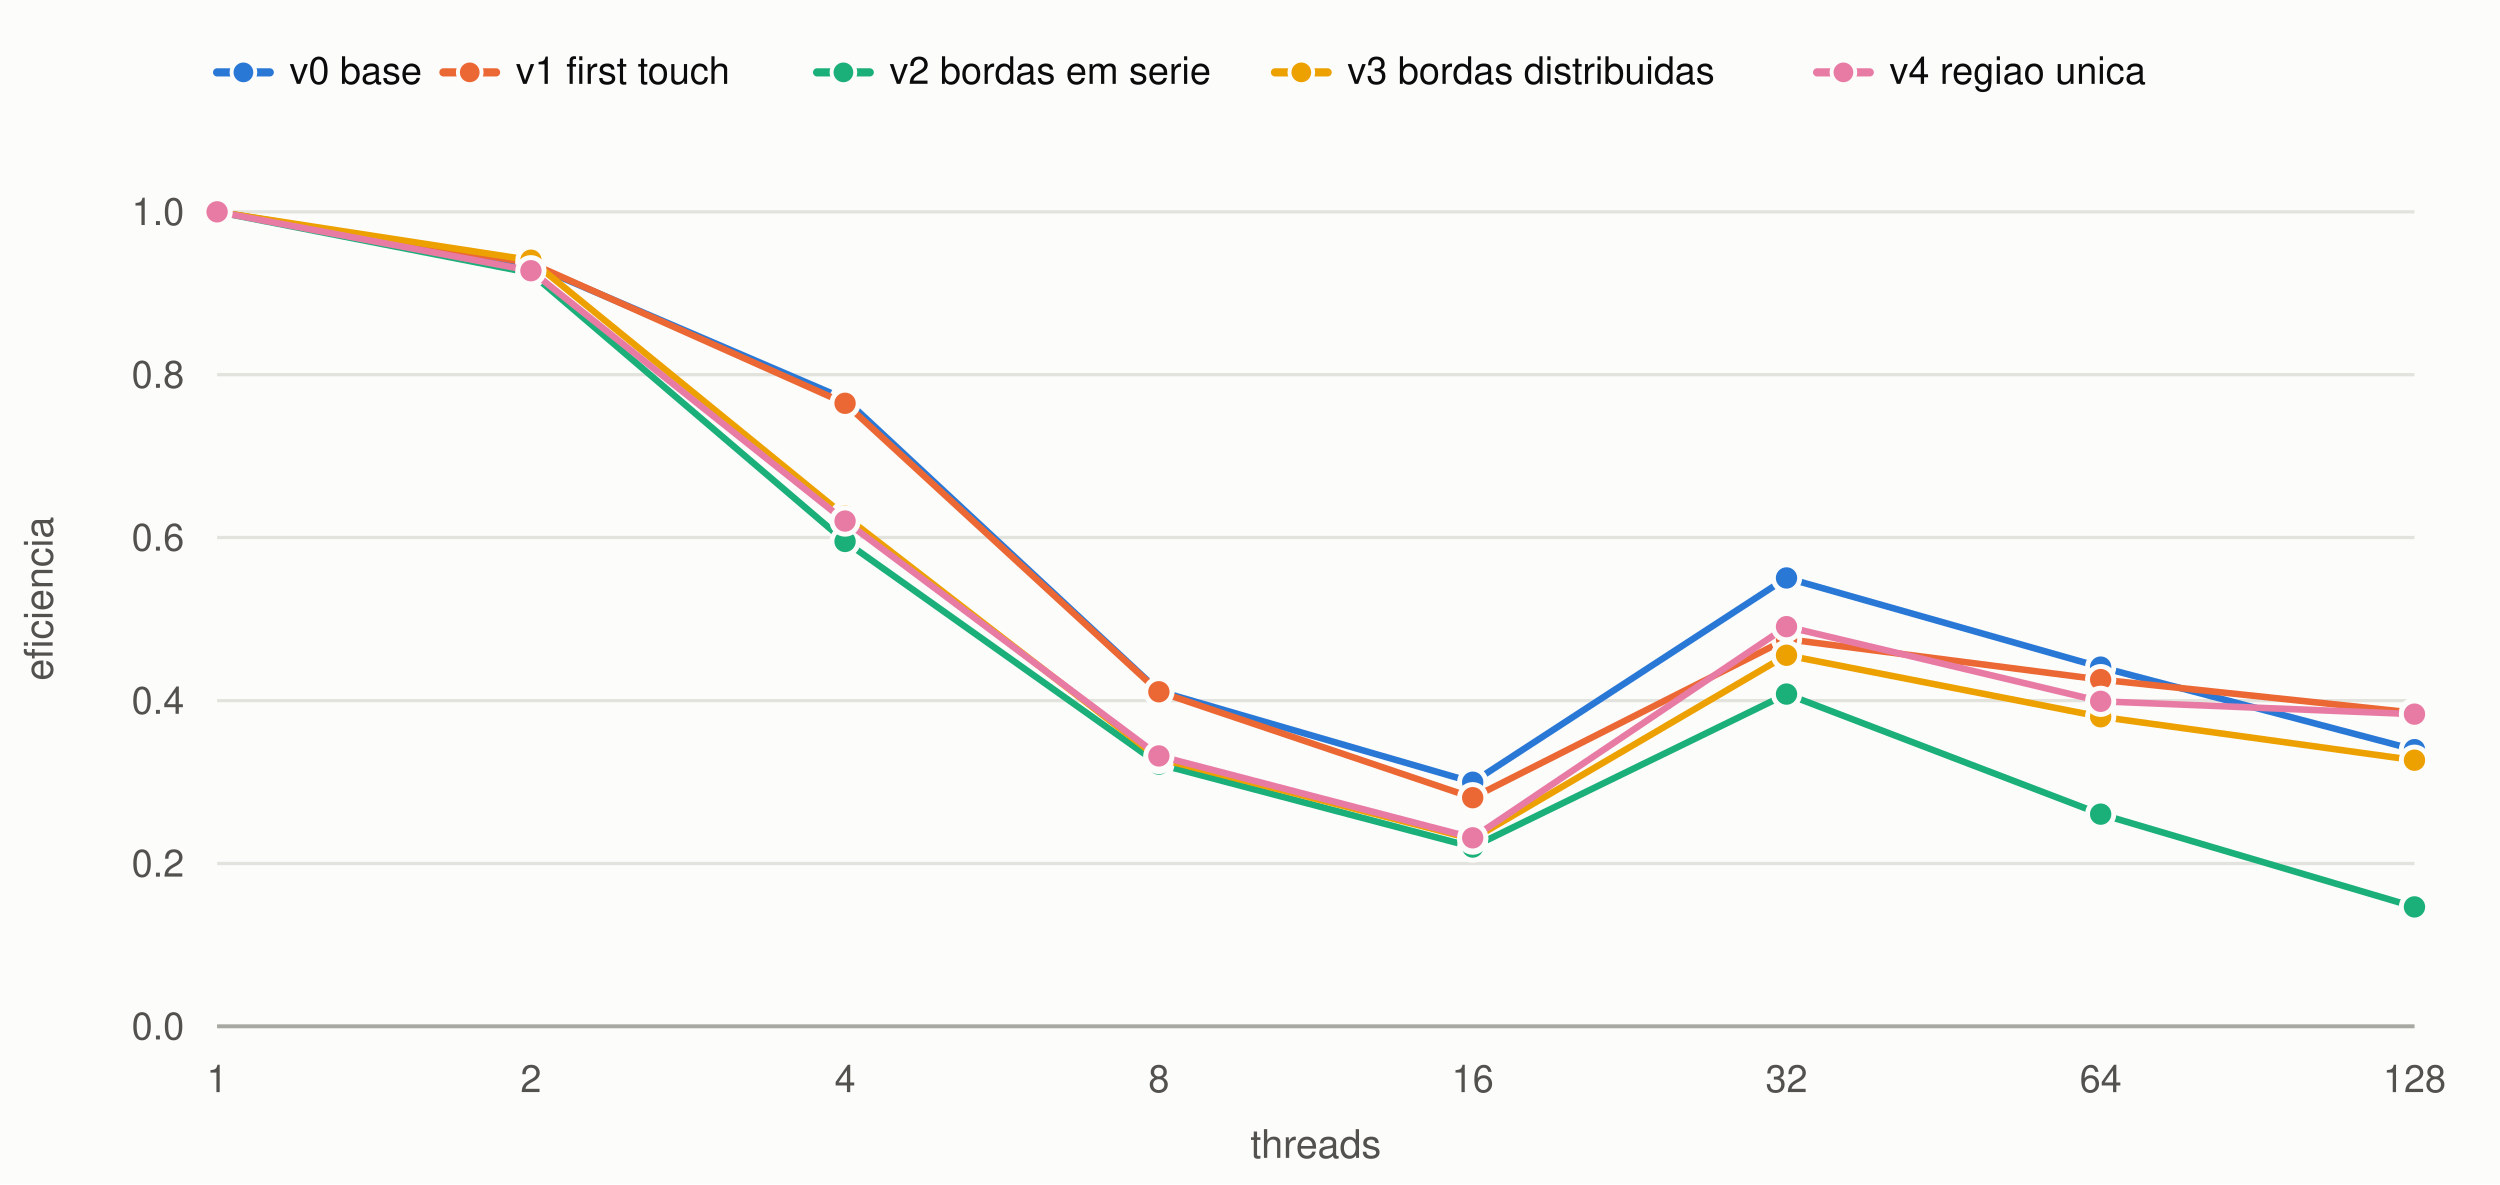
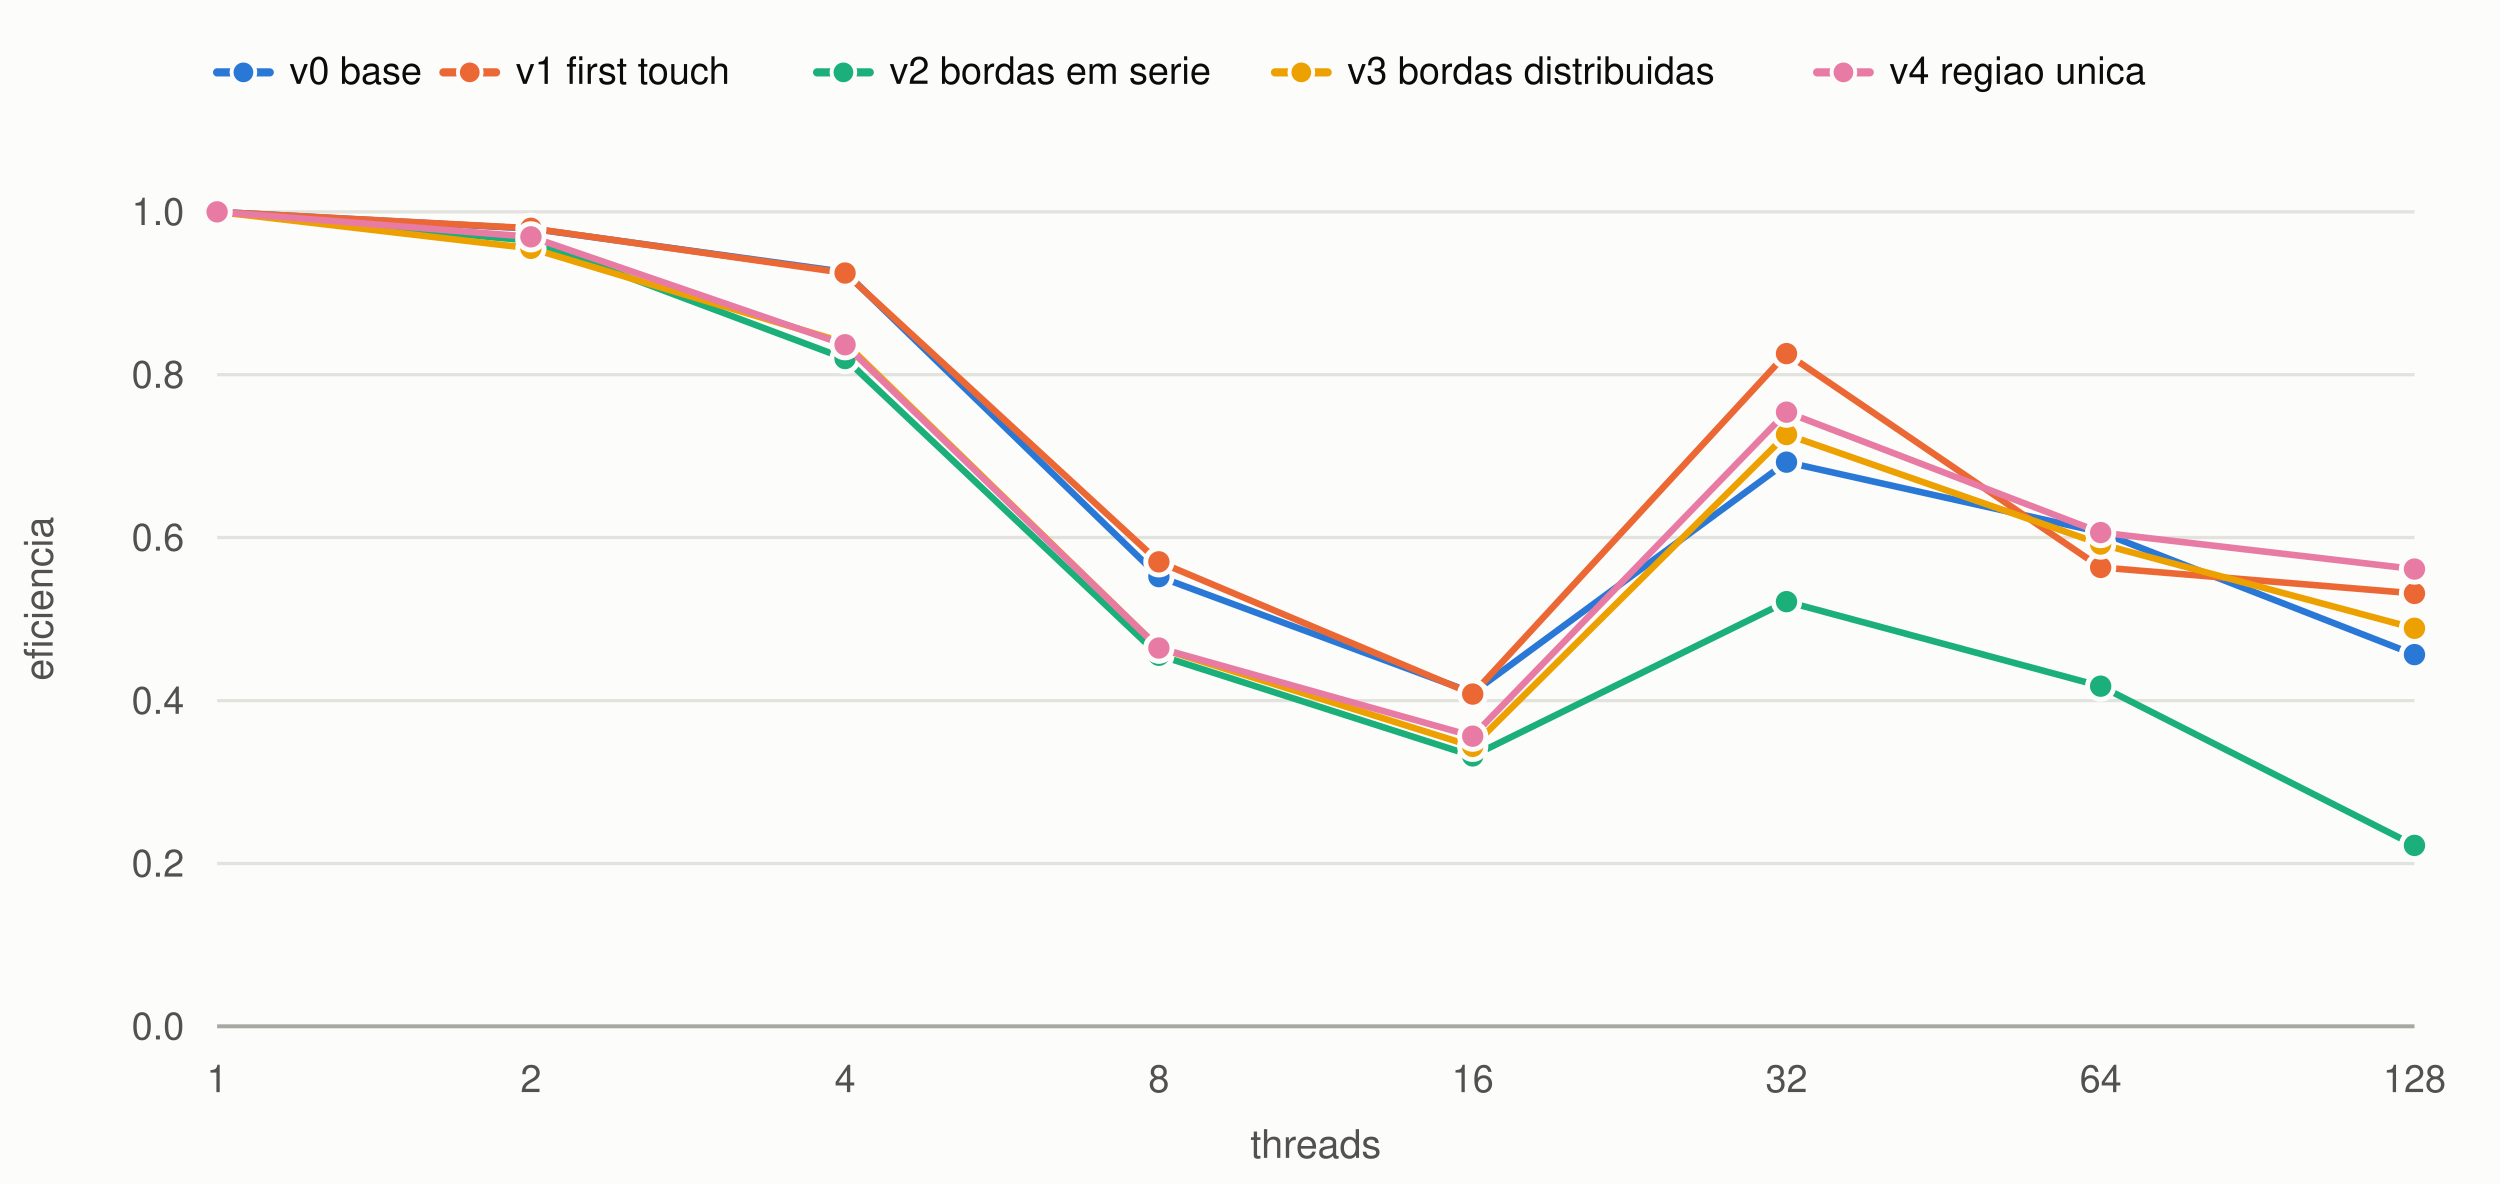
<svg xmlns="http://www.w3.org/2000/svg" viewBox="0 0 760 360" width="100%" font-family="Segoe UI, Helvetica, Arial, sans-serif">
  <rect x="0" y="0" width="760" height="360" fill="#fcfcfb" />
  <line x1="66" y1="22" x2="82" y2="22" stroke="#2a78d6" stroke-width="2.5" stroke-linecap="round" />
  <circle cx="74" cy="22" r="3.6" fill="#2a78d6" stroke="#fcfcfb" stroke-width="1.2" />
  <text x="88" y="25.5" font-size="11.5" fill="#0b0b0b">v0 base</text>
  <line x1="134.8" y1="22" x2="150.8" y2="22" stroke="#eb6834" stroke-width="2.5" stroke-linecap="round" />
  <circle cx="142.8" cy="22" r="3.6" fill="#eb6834" stroke="#fcfcfb" stroke-width="1.2" />
  <text x="156.8" y="25.5" font-size="11.5" fill="#0b0b0b">v1 first touch</text>
  <line x1="248.4" y1="22" x2="264.4" y2="22" stroke="#1baf7a" stroke-width="2.5" stroke-linecap="round" />
  <circle cx="256.4" cy="22" r="3.6" fill="#1baf7a" stroke="#fcfcfb" stroke-width="1.2" />
  <text x="270.4" y="25.5" font-size="11.5" fill="#0b0b0b">v2 bordas em serie</text>
  <line x1="387.6" y1="22" x2="403.6" y2="22" stroke="#eda100" stroke-width="2.5" stroke-linecap="round" />
  <circle cx="395.6" cy="22" r="3.6" fill="#eda100" stroke="#fcfcfb" stroke-width="1.2" />
  <text x="409.6" y="25.5" font-size="11.5" fill="#0b0b0b">v3 bordas distribuidas</text>
  <line x1="552.4" y1="22" x2="568.4" y2="22" stroke="#e87ba4" stroke-width="2.5" stroke-linecap="round" />
  <circle cx="560.4" cy="22" r="3.6" fill="#e87ba4" stroke="#fcfcfb" stroke-width="1.2" />
  <text x="574.4" y="25.5" font-size="11.5" fill="#0b0b0b">v4 regiao unica</text>
  <line x1="66" y1="312.0" x2="734" y2="312.0" stroke="#e3e3de" stroke-width="1" />
  <text x="56" y="316.0" font-size="11.5" fill="#52514e" text-anchor="end">0.0</text>
  <line x1="66" y1="262.5" x2="734" y2="262.5" stroke="#e3e3de" stroke-width="1" />
  <text x="56" y="266.5" font-size="11.5" fill="#52514e" text-anchor="end">0.2</text>
  <line x1="66" y1="213.0" x2="734" y2="213.0" stroke="#e3e3de" stroke-width="1" />
  <text x="56" y="217.0" font-size="11.5" fill="#52514e" text-anchor="end">0.4</text>
  <line x1="66" y1="163.4" x2="734" y2="163.4" stroke="#e3e3de" stroke-width="1" />
  <text x="56" y="167.4" font-size="11.5" fill="#52514e" text-anchor="end">0.6</text>
  <line x1="66" y1="113.9" x2="734" y2="113.9" stroke="#e3e3de" stroke-width="1" />
  <text x="56" y="117.9" font-size="11.5" fill="#52514e" text-anchor="end">0.8</text>
  <line x1="66" y1="64.4" x2="734" y2="64.4" stroke="#e3e3de" stroke-width="1" />
  <text x="56" y="68.4" font-size="11.5" fill="#52514e" text-anchor="end">1.0</text>
  <text x="66.0" y="332" font-size="11.5" fill="#52514e" text-anchor="middle">1</text>
  <text x="161.4" y="332" font-size="11.5" fill="#52514e" text-anchor="middle">2</text>
  <text x="256.9" y="332" font-size="11.5" fill="#52514e" text-anchor="middle">4</text>
  <text x="352.3" y="332" font-size="11.5" fill="#52514e" text-anchor="middle">8</text>
  <text x="447.7" y="332" font-size="11.5" fill="#52514e" text-anchor="middle">16</text>
  <text x="543.1" y="332" font-size="11.5" fill="#52514e" text-anchor="middle">32</text>
  <text x="638.6" y="332" font-size="11.5" fill="#52514e" text-anchor="middle">64</text>
  <text x="734.0" y="332" font-size="11.5" fill="#52514e" text-anchor="middle">128</text>
  <line x1="66" y1="312" x2="734" y2="312" stroke="#a8a8a2" stroke-width="1.2" />
  <text x="400" y="352" font-size="12" fill="#52514e" text-anchor="middle">threads</text>
  <text transform="translate(16,182) rotate(-90)" font-size="12" fill="#52514e" text-anchor="middle">eficiencia</text>
-   <path d="M66.0,64.4 L161.4,80.4 L256.9,121.3 L352.3,210.1 L447.7,237.8 L543.1,175.7 L638.6,202.8 L734.0,227.9" fill="none" stroke="#2a78d6" stroke-width="2" stroke-linejoin="round" stroke-linecap="round" />
+   <path d="M66.0,64.4 L161.4,69.5 L256.9,82.7 L352.3,175.3 L447.7,210.6 L543.1,140.5 L638.6,161.8 L734.0,199.0" fill="none" stroke="#2a78d6" stroke-width="2" stroke-linejoin="round" stroke-linecap="round" />
  <circle cx="66.0" cy="64.4" r="4" fill="#2a78d6" stroke="#fcfcfb" stroke-width="1.5" />
-   <circle cx="161.4" cy="80.4" r="4" fill="#2a78d6" stroke="#fcfcfb" stroke-width="1.5" />
-   <circle cx="256.9" cy="121.3" r="4" fill="#2a78d6" stroke="#fcfcfb" stroke-width="1.5" />
-   <circle cx="352.3" cy="210.1" r="4" fill="#2a78d6" stroke="#fcfcfb" stroke-width="1.5" />
-   <circle cx="447.7" cy="237.8" r="4" fill="#2a78d6" stroke="#fcfcfb" stroke-width="1.5" />
-   <circle cx="543.1" cy="175.7" r="4" fill="#2a78d6" stroke="#fcfcfb" stroke-width="1.5" />
-   <circle cx="638.6" cy="202.8" r="4" fill="#2a78d6" stroke="#fcfcfb" stroke-width="1.5" />
-   <circle cx="734.0" cy="227.9" r="4" fill="#2a78d6" stroke="#fcfcfb" stroke-width="1.5" />
-   <path d="M66.0,64.4 L161.4,80.0 L256.9,122.6 L352.3,210.3 L447.7,242.5 L543.1,194.3 L638.6,206.6 L734.0,216.7" fill="none" stroke="#eb6834" stroke-width="2" stroke-linejoin="round" stroke-linecap="round" />
+   <circle cx="161.4" cy="69.5" r="4" fill="#2a78d6" stroke="#fcfcfb" stroke-width="1.5" />
+   <circle cx="256.9" cy="82.7" r="4" fill="#2a78d6" stroke="#fcfcfb" stroke-width="1.5" />
+   <circle cx="352.3" cy="175.3" r="4" fill="#2a78d6" stroke="#fcfcfb" stroke-width="1.5" />
+   <circle cx="447.7" cy="210.6" r="4" fill="#2a78d6" stroke="#fcfcfb" stroke-width="1.5" />
+   <circle cx="543.1" cy="140.5" r="4" fill="#2a78d6" stroke="#fcfcfb" stroke-width="1.5" />
+   <circle cx="638.6" cy="161.8" r="4" fill="#2a78d6" stroke="#fcfcfb" stroke-width="1.5" />
+   <circle cx="734.0" cy="199.0" r="4" fill="#2a78d6" stroke="#fcfcfb" stroke-width="1.5" />
+   <path d="M66.0,64.4 L161.4,69.4 L256.9,83.0 L352.3,170.8 L447.7,211.0 L543.1,107.5 L638.6,172.5 L734.0,180.4" fill="none" stroke="#eb6834" stroke-width="2" stroke-linejoin="round" stroke-linecap="round" />
  <circle cx="66.0" cy="64.4" r="4" fill="#eb6834" stroke="#fcfcfb" stroke-width="1.5" />
-   <circle cx="161.4" cy="80.0" r="4" fill="#eb6834" stroke="#fcfcfb" stroke-width="1.5" />
-   <circle cx="256.9" cy="122.6" r="4" fill="#eb6834" stroke="#fcfcfb" stroke-width="1.5" />
-   <circle cx="352.3" cy="210.3" r="4" fill="#eb6834" stroke="#fcfcfb" stroke-width="1.5" />
-   <circle cx="447.7" cy="242.5" r="4" fill="#eb6834" stroke="#fcfcfb" stroke-width="1.5" />
-   <circle cx="543.1" cy="194.3" r="4" fill="#eb6834" stroke="#fcfcfb" stroke-width="1.5" />
-   <circle cx="638.6" cy="206.6" r="4" fill="#eb6834" stroke="#fcfcfb" stroke-width="1.5" />
-   <circle cx="734.0" cy="216.7" r="4" fill="#eb6834" stroke="#fcfcfb" stroke-width="1.5" />
-   <path d="M66.0,64.4 L161.4,83.0 L256.9,164.6 L352.3,232.3 L447.7,257.5 L543.1,211.0 L638.6,247.5 L734.0,275.7" fill="none" stroke="#1baf7a" stroke-width="2" stroke-linejoin="round" stroke-linecap="round" />
+   <circle cx="161.4" cy="69.4" r="4" fill="#eb6834" stroke="#fcfcfb" stroke-width="1.5" />
+   <circle cx="256.9" cy="83.0" r="4" fill="#eb6834" stroke="#fcfcfb" stroke-width="1.5" />
+   <circle cx="352.3" cy="170.8" r="4" fill="#eb6834" stroke="#fcfcfb" stroke-width="1.5" />
+   <circle cx="447.7" cy="211.0" r="4" fill="#eb6834" stroke="#fcfcfb" stroke-width="1.5" />
+   <circle cx="543.1" cy="107.5" r="4" fill="#eb6834" stroke="#fcfcfb" stroke-width="1.5" />
+   <circle cx="638.6" cy="172.5" r="4" fill="#eb6834" stroke="#fcfcfb" stroke-width="1.5" />
+   <circle cx="734.0" cy="180.4" r="4" fill="#eb6834" stroke="#fcfcfb" stroke-width="1.5" />
+   <path d="M66.0,64.4 L161.4,73.2 L256.9,109.0 L352.3,199.2 L447.7,229.8 L543.1,182.9 L638.6,208.6 L734.0,257.0" fill="none" stroke="#1baf7a" stroke-width="2" stroke-linejoin="round" stroke-linecap="round" />
  <circle cx="66.0" cy="64.4" r="4" fill="#1baf7a" stroke="#fcfcfb" stroke-width="1.5" />
-   <circle cx="161.4" cy="83.0" r="4" fill="#1baf7a" stroke="#fcfcfb" stroke-width="1.5" />
-   <circle cx="256.9" cy="164.6" r="4" fill="#1baf7a" stroke="#fcfcfb" stroke-width="1.5" />
-   <circle cx="352.3" cy="232.3" r="4" fill="#1baf7a" stroke="#fcfcfb" stroke-width="1.5" />
-   <circle cx="447.7" cy="257.5" r="4" fill="#1baf7a" stroke="#fcfcfb" stroke-width="1.5" />
-   <circle cx="543.1" cy="211.0" r="4" fill="#1baf7a" stroke="#fcfcfb" stroke-width="1.5" />
-   <circle cx="638.6" cy="247.5" r="4" fill="#1baf7a" stroke="#fcfcfb" stroke-width="1.5" />
-   <circle cx="734.0" cy="275.7" r="4" fill="#1baf7a" stroke="#fcfcfb" stroke-width="1.5" />
-   <path d="M66.0,64.4 L161.4,79.1 L256.9,156.9 L352.3,230.6 L447.7,255.1 L543.1,199.2 L638.6,217.9 L734.0,231.1" fill="none" stroke="#eda100" stroke-width="2" stroke-linejoin="round" stroke-linecap="round" />
+   <circle cx="161.4" cy="73.2" r="4" fill="#1baf7a" stroke="#fcfcfb" stroke-width="1.5" />
+   <circle cx="256.9" cy="109.0" r="4" fill="#1baf7a" stroke="#fcfcfb" stroke-width="1.5" />
+   <circle cx="352.3" cy="199.2" r="4" fill="#1baf7a" stroke="#fcfcfb" stroke-width="1.5" />
+   <circle cx="447.7" cy="229.8" r="4" fill="#1baf7a" stroke="#fcfcfb" stroke-width="1.5" />
+   <circle cx="543.1" cy="182.9" r="4" fill="#1baf7a" stroke="#fcfcfb" stroke-width="1.5" />
+   <circle cx="638.6" cy="208.6" r="4" fill="#1baf7a" stroke="#fcfcfb" stroke-width="1.5" />
+   <circle cx="734.0" cy="257.0" r="4" fill="#1baf7a" stroke="#fcfcfb" stroke-width="1.5" />
+   <path d="M66.0,64.4 L161.4,75.5 L256.9,104.2 L352.3,197.0 L447.7,226.9 L543.1,132.1 L638.6,165.4 L734.0,191.0" fill="none" stroke="#eda100" stroke-width="2" stroke-linejoin="round" stroke-linecap="round" />
  <circle cx="66.0" cy="64.4" r="4" fill="#eda100" stroke="#fcfcfb" stroke-width="1.5" />
-   <circle cx="161.4" cy="79.1" r="4" fill="#eda100" stroke="#fcfcfb" stroke-width="1.5" />
-   <circle cx="256.9" cy="156.9" r="4" fill="#eda100" stroke="#fcfcfb" stroke-width="1.5" />
-   <circle cx="352.3" cy="230.6" r="4" fill="#eda100" stroke="#fcfcfb" stroke-width="1.5" />
-   <circle cx="447.7" cy="255.1" r="4" fill="#eda100" stroke="#fcfcfb" stroke-width="1.5" />
-   <circle cx="543.1" cy="199.2" r="4" fill="#eda100" stroke="#fcfcfb" stroke-width="1.5" />
-   <circle cx="638.6" cy="217.9" r="4" fill="#eda100" stroke="#fcfcfb" stroke-width="1.5" />
-   <circle cx="734.0" cy="231.1" r="4" fill="#eda100" stroke="#fcfcfb" stroke-width="1.5" />
-   <path d="M66.0,64.4 L161.4,82.3 L256.9,158.4 L352.3,229.8 L447.7,254.7 L543.1,190.5 L638.6,213.2 L734.0,217.1" fill="none" stroke="#e87ba4" stroke-width="2" stroke-linejoin="round" stroke-linecap="round" />
+   <circle cx="161.4" cy="75.5" r="4" fill="#eda100" stroke="#fcfcfb" stroke-width="1.5" />
+   <circle cx="256.9" cy="104.2" r="4" fill="#eda100" stroke="#fcfcfb" stroke-width="1.5" />
+   <circle cx="352.3" cy="197.0" r="4" fill="#eda100" stroke="#fcfcfb" stroke-width="1.5" />
+   <circle cx="447.7" cy="226.9" r="4" fill="#eda100" stroke="#fcfcfb" stroke-width="1.5" />
+   <circle cx="543.1" cy="132.1" r="4" fill="#eda100" stroke="#fcfcfb" stroke-width="1.5" />
+   <circle cx="638.6" cy="165.4" r="4" fill="#eda100" stroke="#fcfcfb" stroke-width="1.5" />
+   <circle cx="734.0" cy="191.0" r="4" fill="#eda100" stroke="#fcfcfb" stroke-width="1.5" />
+   <path d="M66.0,64.4 L161.4,72.0 L256.9,104.8 L352.3,197.0 L447.7,223.8 L543.1,125.3 L638.6,161.9 L734.0,173.0" fill="none" stroke="#e87ba4" stroke-width="2" stroke-linejoin="round" stroke-linecap="round" />
  <circle cx="66.0" cy="64.4" r="4" fill="#e87ba4" stroke="#fcfcfb" stroke-width="1.5" />
-   <circle cx="161.4" cy="82.3" r="4" fill="#e87ba4" stroke="#fcfcfb" stroke-width="1.5" />
-   <circle cx="256.9" cy="158.4" r="4" fill="#e87ba4" stroke="#fcfcfb" stroke-width="1.5" />
-   <circle cx="352.3" cy="229.8" r="4" fill="#e87ba4" stroke="#fcfcfb" stroke-width="1.5" />
-   <circle cx="447.7" cy="254.7" r="4" fill="#e87ba4" stroke="#fcfcfb" stroke-width="1.5" />
-   <circle cx="543.1" cy="190.5" r="4" fill="#e87ba4" stroke="#fcfcfb" stroke-width="1.5" />
-   <circle cx="638.6" cy="213.2" r="4" fill="#e87ba4" stroke="#fcfcfb" stroke-width="1.5" />
-   <circle cx="734.0" cy="217.1" r="4" fill="#e87ba4" stroke="#fcfcfb" stroke-width="1.5" />
+   <circle cx="161.4" cy="72.0" r="4" fill="#e87ba4" stroke="#fcfcfb" stroke-width="1.5" />
+   <circle cx="256.9" cy="104.8" r="4" fill="#e87ba4" stroke="#fcfcfb" stroke-width="1.5" />
+   <circle cx="352.3" cy="197.0" r="4" fill="#e87ba4" stroke="#fcfcfb" stroke-width="1.5" />
+   <circle cx="447.7" cy="223.8" r="4" fill="#e87ba4" stroke="#fcfcfb" stroke-width="1.5" />
+   <circle cx="543.1" cy="125.3" r="4" fill="#e87ba4" stroke="#fcfcfb" stroke-width="1.5" />
+   <circle cx="638.6" cy="161.9" r="4" fill="#e87ba4" stroke="#fcfcfb" stroke-width="1.5" />
+   <circle cx="734.0" cy="173.0" r="4" fill="#e87ba4" stroke="#fcfcfb" stroke-width="1.5" />
</svg>
